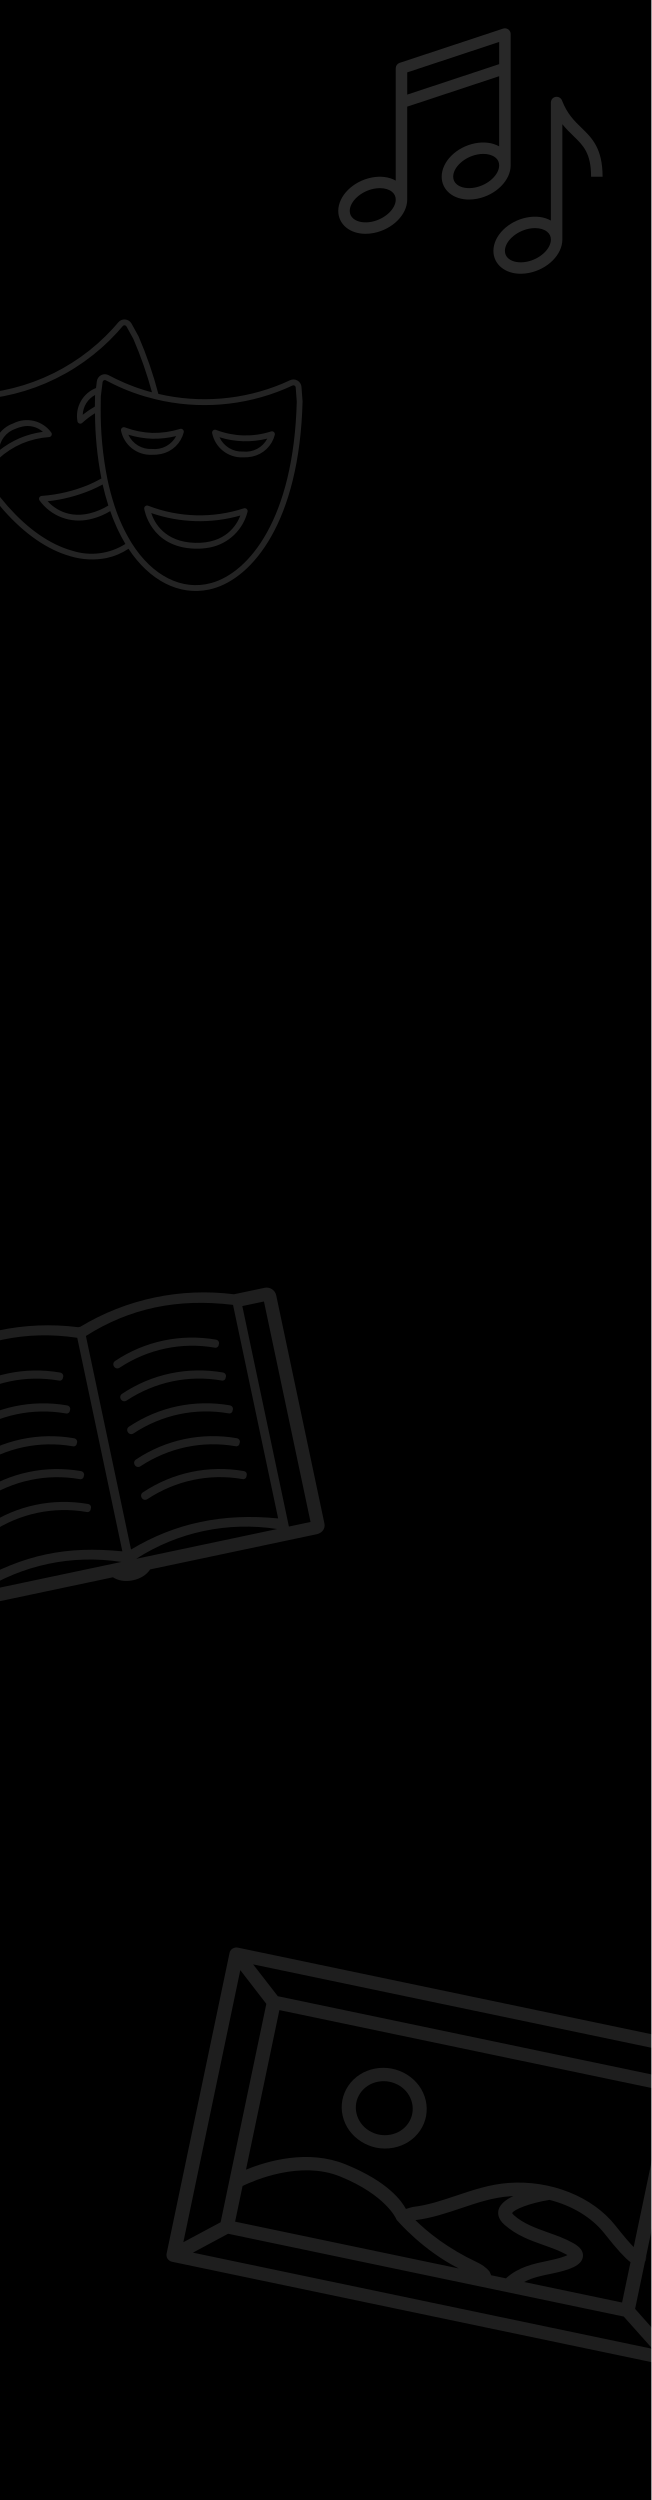
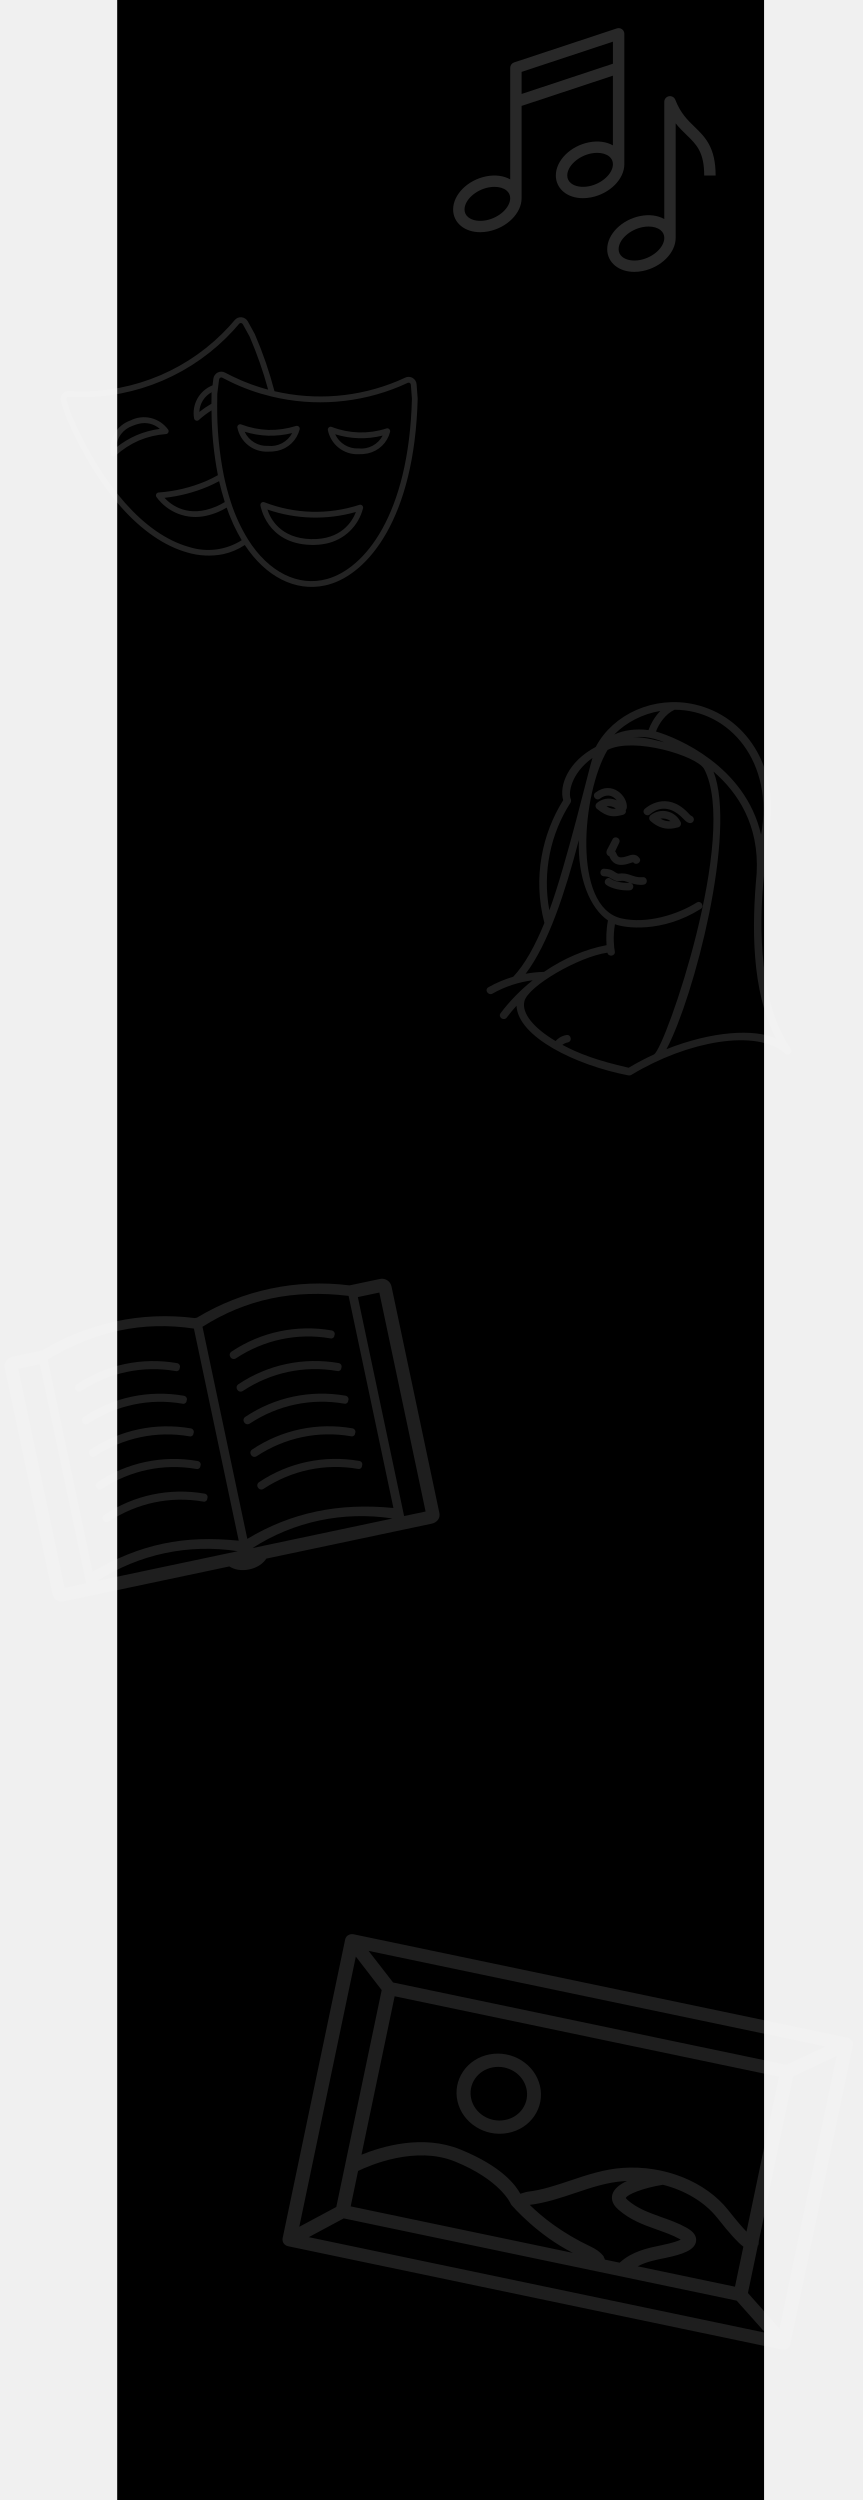
- <svg xmlns="http://www.w3.org/2000/svg" width="100%" height="auto" viewBox="0 0 414 1589" fill="none">
-   <rect width="414" height="1600" fill="black" />
+ <svg xmlns="http://www.w3.org/2000/svg" width="552" height="1600" viewBox="0 0 552 1600" fill="none">
+   <rect width="414" height="1600" transform="translate(75)" fill="black" />
  <g opacity="0.12">
-     <path d="M409.916 1437.67L410.694 1433.95C410.831 1435.38 410.558 1436.69 409.916 1437.67Z" fill="white" />
-     <path d="M238.976 1365.02C235.715 1364.34 232.577 1363.06 229.681 1361.26C223.587 1357.43 219.387 1351.64 217.825 1344.93C216.263 1338.21 217.56 1331.39 221.417 1325.68C225.316 1319.98 231.317 1316.13 238.36 1314.8C245.404 1313.47 252.62 1314.86 258.722 1318.65C264.816 1322.48 269.017 1328.27 270.579 1334.98C272.14 1341.7 270.843 1348.52 266.986 1354.23C263.088 1359.93 257.086 1363.78 250.043 1365.11C246.317 1365.82 242.572 1365.77 238.976 1365.02ZM247.733 1323.19C245.308 1322.68 242.783 1322.65 240.327 1323.13C235.606 1323.99 231.567 1326.61 228.984 1330.4C223.627 1338.27 226.101 1348.97 234.513 1354.23C238.606 1356.78 243.431 1357.71 248.16 1356.8C252.881 1355.93 256.921 1353.32 259.503 1349.53C264.86 1341.66 262.386 1330.96 253.974 1325.69C251.999 1324.5 249.907 1323.65 247.733 1323.19Z" fill="white" />
-     <path d="M470.991 1308.33C470.957 1308.07 470.931 1307.78 470.897 1307.53C470.88 1307.19 470.787 1306.8 470.56 1306.42C470.51 1306.25 470.359 1306.13 470.292 1306.04C470.074 1305.83 469.94 1305.63 469.689 1305.38C469.002 1304.7 468.173 1304.28 467.421 1304.12L151.147 1237.91C150.018 1237.67 148.698 1237.93 147.63 1238.66L147.53 1238.72C147.213 1238.98 146.846 1239.28 146.596 1239.64C146.579 1239.72 146.579 1239.72 146.579 1239.72C146.221 1240.18 146.038 1240.63 145.93 1241.15L105.852 1432.6C105.769 1433 105.778 1433.37 105.879 1433.72C105.846 1433.88 105.913 1433.98 105.897 1434.06C105.956 1434.6 106.125 1435.05 106.418 1435.53C107.106 1436.62 108.22 1437.35 109.349 1437.58L425.58 1503.78C426.458 1503.96 427.386 1503.91 428.162 1503.54C428.446 1503.43 428.647 1503.31 428.981 1503.17C429.081 1503.11 429.281 1502.99 429.381 1502.93C429.698 1502.66 429.94 1502.34 430.132 1502.05C430.265 1501.83 430.406 1501.58 430.54 1501.36C430.673 1501.14 430.747 1500.78 430.797 1500.54L470.859 1309.17C470.959 1308.9 471.025 1308.58 470.991 1308.33ZM453.19 1309.76L428.133 1321.46L176.586 1268.8L160.876 1248.56L453.19 1309.76ZM303.554 1438.08C284.484 1429.1 271.806 1418.77 264.023 1411.12C274.418 1409.84 283.915 1406.59 293.252 1403.47C303.634 1399.96 313.44 1396.69 324.246 1395.94C324.906 1395.92 325.608 1395.9 326.277 1395.83C321.642 1397.95 318.03 1400.83 316.951 1404.31C316.37 1406.25 316.078 1410.15 320.743 1414.13C328.298 1420.79 336.856 1423.9 345.146 1426.83C350.382 1428.71 355.435 1430.43 360.164 1433.06C360.314 1433.18 360.549 1433.31 360.674 1433.34C359.155 1434.13 355.789 1435.41 348.537 1436.9C339.188 1438.82 329.555 1440.84 321.573 1448.12L312.081 1446.13C312.298 1445.93 311.225 1444.38 311.299 1444.03C308.935 1440.94 305.738 1439.11 303.554 1438.08ZM291.635 1441.85L149.429 1412.08L154.175 1389.41C161.464 1385.86 190.941 1373.07 216.232 1383.39C245.113 1395.13 251.75 1410.12 251.734 1410.2C251.919 1410.57 252.204 1411.08 252.489 1411.39C253.276 1412.21 268.898 1430.37 291.635 1441.85ZM350.93 1445.07C362.066 1442.74 369.658 1440.04 370.481 1434.44C370.984 1431.21 368.938 1428.26 364.443 1425.76C359.054 1422.73 353.44 1420.77 348.036 1418.86C340.248 1416.03 332.845 1413.45 326.614 1407.98C325.776 1407.19 325.524 1406.72 325.524 1406.72C326.255 1404.49 336.61 1400.26 349.252 1398.25C363.428 1401.84 376.008 1409.29 384.089 1419.48C392.228 1429.8 397.206 1435.21 400.756 1437.85L395.389 1463.49L333.13 1450.45C338.397 1447.6 344.463 1446.35 350.93 1445.07ZM391.14 1414.56C376.655 1396.19 350.075 1385.56 323.357 1387.47C311.44 1388.31 300.54 1392.01 290.025 1395.54C280.829 1398.6 272.084 1401.6 262.641 1402.71C260.929 1402.97 258.256 1404.06 258.005 1404.01C255.37 1399.09 246.757 1386.65 219.558 1375.64C195.547 1365.87 169.469 1373.68 156.35 1379.02L177.575 1277.62L423.52 1329.11L402.765 1428.25C400.427 1425.87 396.765 1421.68 391.14 1414.56ZM152.734 1252.22L169.283 1273.66L140.227 1412.46L116.534 1425.15L152.734 1252.22ZM122.609 1431.78L144.983 1419.77L396.446 1472.41L414.756 1492.94L122.609 1431.78ZM423.869 1490.27L403.665 1467.53L432.688 1328.88L460.368 1315.92L423.869 1490.27Z" fill="white" />
+     <path d="M484.916 1437.67L485.694 1433.95C485.831 1435.38 485.558 1436.69 484.916 1437.67Z" fill="white" />
+     <path d="M313.976 1365.02C310.715 1364.34 307.577 1363.06 304.681 1361.26C298.587 1357.43 294.387 1351.64 292.825 1344.93C291.263 1338.21 292.56 1331.39 296.417 1325.68C300.316 1319.98 306.317 1316.13 313.36 1314.8C320.404 1313.47 327.62 1314.86 333.722 1318.65C339.816 1322.48 344.017 1328.27 345.579 1334.98C347.14 1341.7 345.843 1348.52 341.986 1354.23C338.088 1359.93 332.086 1363.78 325.043 1365.11C321.317 1365.82 317.572 1365.77 313.976 1365.02ZM322.733 1323.19C320.308 1322.68 317.783 1322.65 315.327 1323.13C310.606 1323.99 306.567 1326.61 303.984 1330.4C298.627 1338.27 301.101 1348.97 309.513 1354.23C313.606 1356.78 318.431 1357.71 323.16 1356.8C327.881 1355.93 331.921 1353.32 334.503 1349.53C339.86 1341.66 337.386 1330.96 328.974 1325.69C326.999 1324.5 324.907 1323.65 322.733 1323.19Z" fill="white" />
+     <path d="M545.991 1308.33C545.957 1308.07 545.931 1307.78 545.897 1307.53C545.88 1307.19 545.787 1306.8 545.56 1306.42C545.51 1306.25 545.359 1306.13 545.292 1306.04C545.074 1305.83 544.94 1305.63 544.689 1305.38C544.002 1304.7 543.173 1304.28 542.421 1304.12L226.147 1237.91C225.018 1237.67 223.698 1237.93 222.63 1238.66L222.53 1238.72C222.213 1238.98 221.846 1239.28 221.596 1239.64C221.579 1239.72 221.579 1239.72 221.579 1239.72C221.221 1240.18 221.038 1240.63 220.93 1241.15L180.852 1432.6C180.769 1433 180.778 1433.37 180.879 1433.72C180.846 1433.88 180.913 1433.98 180.897 1434.06C180.957 1434.6 181.125 1435.05 181.418 1435.53C182.106 1436.62 183.22 1437.35 184.349 1437.58L500.58 1503.78C501.458 1503.96 502.386 1503.91 503.163 1503.54C503.446 1503.43 503.647 1503.31 503.981 1503.17C504.081 1503.11 504.281 1502.99 504.381 1502.93C504.699 1502.66 504.94 1502.34 505.132 1502.05C505.265 1501.83 505.406 1501.58 505.54 1501.36C505.673 1501.14 505.747 1500.78 505.797 1500.54L545.859 1309.17C545.959 1308.9 546.025 1308.58 545.991 1308.33ZM528.19 1309.76L503.133 1321.46L251.586 1268.8L235.876 1248.56L528.19 1309.76ZM378.554 1438.08C359.484 1429.1 346.806 1418.77 339.023 1411.12C349.418 1409.84 358.915 1406.59 368.252 1403.47C378.634 1399.96 388.44 1396.69 399.246 1395.94C399.906 1395.92 400.608 1395.9 401.277 1395.83C396.643 1397.95 393.03 1400.83 391.951 1404.31C391.37 1406.25 391.078 1410.15 395.743 1414.13C403.298 1420.79 411.856 1423.9 420.146 1426.83C425.383 1428.71 430.435 1430.43 435.164 1433.06C435.314 1433.18 435.549 1433.31 435.674 1433.34C434.155 1434.13 430.789 1435.41 423.537 1436.9C414.188 1438.82 404.555 1440.84 396.573 1448.12L387.081 1446.13C387.298 1445.93 386.225 1444.38 386.299 1444.03C383.935 1440.94 380.738 1439.11 378.554 1438.08ZM366.635 1441.85L224.429 1412.08L229.175 1389.41C236.464 1385.86 265.941 1373.07 291.232 1383.39C320.113 1395.13 326.75 1410.12 326.734 1410.2C326.919 1410.57 327.204 1411.08 327.489 1411.39C328.276 1412.21 343.898 1430.37 366.635 1441.85ZM425.93 1445.07C437.066 1442.74 444.658 1440.04 445.481 1434.44C445.984 1431.21 443.938 1428.26 439.443 1425.76C434.054 1422.73 428.44 1420.77 423.036 1418.86C415.248 1416.03 407.845 1413.45 401.614 1407.98C400.776 1407.19 400.524 1406.72 400.524 1406.72C401.255 1404.49 411.61 1400.26 424.252 1398.25C438.428 1401.84 451.008 1409.29 459.089 1419.48C467.228 1429.8 472.206 1435.21 475.756 1437.85L470.389 1463.49L408.13 1450.45C413.397 1447.6 419.463 1446.35 425.93 1445.07ZM466.14 1414.56C451.655 1396.19 425.075 1385.56 398.357 1387.47C386.44 1388.31 375.54 1392.01 365.025 1395.54C355.829 1398.6 347.084 1401.6 337.641 1402.71C335.929 1402.97 333.256 1404.06 333.005 1404.01C330.37 1399.09 321.757 1386.65 294.558 1375.64C270.547 1365.87 244.469 1373.68 231.35 1379.02L252.576 1277.62L498.52 1329.11L477.765 1428.25C475.427 1425.87 471.765 1421.68 466.14 1414.56ZM227.734 1252.22L244.283 1273.66L215.227 1412.46L191.534 1425.15L227.734 1252.22ZM197.609 1431.78L219.983 1419.77L471.446 1472.41L489.756 1492.94L197.609 1431.78ZM498.869 1490.27L478.665 1467.53L507.688 1328.88L535.368 1315.92L498.869 1490.27Z" fill="white" />
  </g>
  <g opacity="0.12">
-     <path d="M168.225 818.522L148.697 822.648C114.746 818.341 80.366 825.606 51.059 843.28L49.684 843.571C15.732 839.263 -18.648 846.528 -47.955 864.203L-67.207 868.271C-70.508 868.968 -72.677 872.297 -71.981 875.595L-41.324 1020.68C-40.627 1023.97 -37.412 1025.59 -34.112 1024.89L71.778 1002.52C75.109 1004.68 79.583 1005.46 84.534 1004.42C89.484 1003.37 93.261 1000.85 95.431 997.52L201.321 975.145C204.621 974.447 206.907 971.668 206.21 968.371L175.553 823.289C174.857 819.991 171.526 817.825 168.225 818.522ZM176.79 965.115C141.58 961.647 111.325 968.04 83.278 984.875L54.595 849.135C82.468 831.476 112.722 825.083 148.108 829.375L176.79 965.115ZM77.777 986.037C60.171 984.303 44.739 984.694 29.337 987.949C13.934 991.203 -0.337 997.089 -15.736 1005.8L-44.419 870.058C-13.795 851.818 16.459 845.425 49.094 850.298L77.777 986.037ZM77.187 992.764L-12.475 1011.71C14.356 994.559 45.711 987.933 77.187 992.764ZM176.201 971.841L86.538 990.788C113.095 973.694 144.724 967.011 176.201 971.841ZM-63.265 876.049L-49.513 873.143L-19.901 1013.28L-33.653 1016.19L-63.265 876.049ZM197.379 967.366L183.627 970.272L154.015 830.136L167.767 827.23L197.379 967.366Z" fill="white" />
-     <path d="M38.248 872.395C15.879 868.511 -6.95 873.335 -25.835 885.937C-27.095 886.777 -27.354 888.267 -26.514 889.525C-25.674 890.782 -24.182 891.041 -22.923 890.201C-5.021 878.381 16.432 873.848 37.31 877.473C37.585 877.415 37.918 877.632 38.193 877.574C39.293 877.341 40.002 876.617 40.045 875.46C40.638 874.187 39.74 872.654 38.248 872.395Z" fill="white" />
-     <path d="M42.661 893.279C20.291 889.394 -2.537 894.218 -21.423 906.82C-22.682 907.66 -22.942 909.15 -22.101 910.408C-21.261 911.666 -19.77 911.925 -18.511 911.084C-0.609 899.264 20.844 894.731 41.723 898.357C41.998 898.298 42.331 898.515 42.606 898.457C43.706 898.225 44.415 897.501 44.458 896.343C45.051 895.07 44.152 893.538 42.661 893.279Z" fill="white" />
-     <path d="M47.074 914.162C24.704 910.277 1.876 915.101 -17.01 927.703C-18.269 928.543 -18.529 930.033 -17.689 931.291C-16.848 932.548 -15.357 932.807 -14.098 931.967C3.804 920.147 25.257 915.614 46.136 919.24C46.411 919.181 46.744 919.398 47.019 919.34C48.119 919.107 48.828 918.384 48.871 917.226C49.464 915.953 48.565 914.42 47.074 914.162Z" fill="white" />
-     <path d="M55.899 955.927C33.53 952.043 10.701 956.867 -8.185 969.469C-9.444 970.309 -9.703 971.799 -8.863 973.057C-8.023 974.314 -6.531 974.573 -5.272 973.733C12.63 961.913 34.083 957.38 54.961 961.006C55.236 960.947 55.569 961.164 55.844 961.106C56.944 960.873 57.653 960.15 57.696 958.992C58.231 957.444 57.391 956.186 55.899 955.927Z" fill="white" />
-     <path d="M51.487 935.045C29.117 931.16 6.289 935.984 -12.597 948.586C-13.856 949.426 -14.116 950.916 -13.276 952.174C-12.435 953.432 -10.944 953.691 -9.685 952.85C8.217 941.03 29.67 936.497 50.548 940.123C50.823 940.064 51.157 940.281 51.431 940.223C52.532 939.991 53.241 939.267 53.283 938.109C53.876 936.836 52.978 935.304 51.487 935.045Z" fill="white" />
-     <path d="M137.262 851.473C114.892 847.589 92.064 852.412 73.178 865.014C71.919 865.855 71.659 867.345 72.5 868.602C73.34 869.86 74.831 870.119 76.09 869.279C93.992 857.459 115.445 852.926 136.324 856.551C136.599 856.493 136.932 856.71 137.207 856.651C138.307 856.419 139.016 855.695 139.059 854.538C139.652 853.264 138.753 851.732 137.262 851.473Z" fill="white" />
-     <path d="M141.675 872.356C119.305 868.472 96.477 873.296 77.591 885.898C76.332 886.738 76.072 888.228 76.912 889.486C77.753 890.743 79.244 891.002 80.503 890.162C98.405 878.342 119.858 873.809 140.736 877.434C141.012 877.376 141.345 877.593 141.62 877.535C142.72 877.302 143.429 876.578 143.472 875.421C144.064 874.148 143.166 872.615 141.675 872.356Z" fill="white" />
-     <path d="M146.087 893.239C123.718 889.355 100.89 894.178 82.004 906.781C80.745 907.621 80.485 909.111 81.325 910.368C82.165 911.626 83.657 911.885 84.916 911.045C102.818 899.225 124.271 894.692 145.149 898.317C145.424 898.259 145.757 898.476 146.032 898.418C147.133 898.185 147.842 897.461 147.884 896.304C148.477 895.031 147.579 893.498 146.087 893.239Z" fill="white" />
-     <path d="M154.913 935.005C132.543 931.121 109.715 935.944 90.829 948.547C89.57 949.387 89.31 950.877 90.151 952.134C90.991 953.392 92.482 953.651 93.741 952.811C111.643 940.991 133.096 936.458 153.975 940.083C154.25 940.025 154.583 940.242 154.858 940.184C155.958 939.951 156.667 939.227 156.71 938.07C157.245 936.522 156.404 935.264 154.913 935.005Z" fill="white" />
-     <path d="M150.5 914.122C128.13 910.238 105.302 915.062 86.416 927.664C85.157 928.504 84.897 929.994 85.738 931.252C86.578 932.509 88.07 932.768 89.329 931.928C107.231 920.108 128.684 915.575 149.562 919.2C149.837 919.142 150.17 919.359 150.445 919.301C151.545 919.068 152.254 918.344 152.297 917.187C152.89 915.914 151.991 914.381 150.5 914.122Z" fill="white" />
+     <path d="M243.225 818.522L223.697 822.648C189.746 818.341 155.366 825.606 126.059 843.28L124.684 843.571C90.732 839.263 56.352 846.528 27.045 864.203L7.793 868.271C4.492 868.968 2.322 872.297 3.019 875.595L33.676 1020.68C34.373 1023.97 37.588 1025.59 40.888 1024.89L146.778 1002.52C150.109 1004.68 154.583 1005.46 159.534 1004.42C164.484 1003.37 168.261 1000.85 170.431 997.52L276.321 975.145C279.621 974.447 281.907 971.668 281.21 968.371L250.553 823.289C249.857 819.991 246.526 817.825 243.225 818.522ZM251.79 965.115C216.58 961.647 186.325 968.04 158.278 984.875L129.595 849.135C157.468 831.476 187.722 825.083 223.108 829.375L251.79 965.115ZM152.777 986.037C135.171 984.303 119.739 984.694 104.337 987.949C88.934 991.203 74.663 997.089 59.264 1005.8L30.581 870.058C61.205 851.818 91.459 845.425 124.094 850.298L152.777 986.037ZM152.187 992.764L62.525 1011.71C89.356 994.559 120.71 987.933 152.187 992.764ZM251.201 971.841L161.538 990.788C188.095 973.694 219.724 967.011 251.201 971.841ZM11.735 876.049L25.487 873.143L55.099 1013.28L41.347 1016.19L11.735 876.049ZM272.379 967.366L258.627 970.272L229.015 830.136L242.767 827.23L272.379 967.366Z" fill="white" />
+     <path d="M113.248 872.395C90.879 868.511 68.05 873.335 49.164 885.937C47.905 886.777 47.646 888.267 48.486 889.525C49.326 890.782 50.818 891.041 52.077 890.201C69.979 878.381 91.432 873.848 112.31 877.473C112.585 877.415 112.918 877.632 113.193 877.574C114.293 877.341 115.002 876.617 115.045 875.46C115.638 874.187 114.74 872.654 113.248 872.395Z" fill="white" />
+     <path d="M117.661 893.279C95.291 889.394 72.463 894.218 53.577 906.82C52.318 907.66 52.058 909.15 52.899 910.408C53.739 911.666 55.23 911.925 56.49 911.084C74.391 899.264 95.844 894.731 116.723 898.357C116.998 898.298 117.331 898.515 117.606 898.457C118.706 898.225 119.415 897.501 119.458 896.343C120.051 895.07 119.152 893.538 117.661 893.279Z" fill="white" />
+     <path d="M122.074 914.162C99.704 910.277 76.876 915.101 57.99 927.703C56.731 928.543 56.471 930.033 57.312 931.291C58.152 932.549 59.643 932.808 60.902 931.967C78.804 920.147 100.257 915.614 121.136 919.24C121.411 919.182 121.744 919.398 122.019 919.34C123.119 919.108 123.828 918.384 123.871 917.226C124.464 915.953 123.565 914.421 122.074 914.162Z" fill="white" />
+     <path d="M130.899 955.927C108.53 952.043 85.701 956.867 66.816 969.469C65.556 970.309 65.297 971.799 66.137 973.057C66.977 974.314 68.469 974.573 69.728 973.733C87.63 961.913 109.083 957.38 129.961 961.006C130.236 960.947 130.569 961.164 130.844 961.106C131.944 960.873 132.653 960.15 132.696 958.992C133.231 957.444 132.391 956.186 130.899 955.927Z" fill="white" />
+     <path d="M126.487 935.044C104.117 931.16 81.289 935.984 62.403 948.586C61.144 949.426 60.884 950.916 61.724 952.174C62.565 953.431 64.056 953.69 65.315 952.85C83.217 941.03 104.67 936.497 125.548 940.122C125.823 940.064 126.156 940.281 126.431 940.223C127.532 939.99 128.241 939.267 128.283 938.109C128.876 936.836 127.978 935.303 126.487 935.044Z" fill="white" />
+     <path d="M212.262 851.473C189.892 847.588 167.064 852.412 148.178 865.014C146.919 865.854 146.659 867.345 147.5 868.602C148.34 869.86 149.831 870.119 151.09 869.279C168.992 857.459 190.445 852.925 211.324 856.551C211.599 856.493 211.932 856.709 212.207 856.651C213.307 856.419 214.016 855.695 214.059 854.538C214.652 853.264 213.753 851.732 212.262 851.473Z" fill="white" />
+     <path d="M216.675 872.356C194.305 868.472 171.477 873.296 152.591 885.898C151.332 886.738 151.072 888.228 151.912 889.486C152.753 890.743 154.244 891.002 155.503 890.162C173.405 878.342 194.858 873.809 215.736 877.434C216.011 877.376 216.345 877.593 216.62 877.535C217.72 877.302 218.429 876.578 218.472 875.421C219.064 874.148 218.166 872.615 216.675 872.356Z" fill="white" />
+     <path d="M221.087 893.239C198.718 889.355 175.89 894.179 157.004 906.781C155.745 907.621 155.485 909.111 156.325 910.369C157.166 911.626 158.657 911.885 159.916 911.045C177.818 899.225 199.271 894.692 220.149 898.317C220.424 898.259 220.757 898.476 221.032 898.418C222.133 898.185 222.842 897.461 222.884 896.304C223.477 895.031 222.579 893.498 221.087 893.239Z" fill="white" />
+     <path d="M229.913 935.005C207.543 931.121 184.715 935.944 165.829 948.547C164.57 949.387 164.31 950.877 165.151 952.134C165.991 953.392 167.482 953.651 168.741 952.811C186.643 940.991 208.096 936.458 228.975 940.083C229.25 940.025 229.583 940.242 229.858 940.184C230.958 939.951 231.667 939.227 231.71 938.07C232.245 936.522 231.404 935.264 229.913 935.005Z" fill="white" />
+     <path d="M225.5 914.122C203.13 910.238 180.302 915.061 161.416 927.664C160.157 928.504 159.898 929.994 160.738 931.251C161.578 932.509 163.07 932.768 164.329 931.928C182.231 920.108 203.684 915.575 224.562 919.2C224.837 919.142 225.17 919.359 225.445 919.301C226.545 919.068 227.254 918.344 227.297 917.187C227.89 915.913 226.991 914.381 225.5 914.122Z" fill="white" />
  </g>
  <g opacity="0.16">
-     <path d="M369.577 81.225C365.125 76.913 360.518 72.453 357.201 63.859C356.57 62.223 354.834 61.272 353.128 61.589C351.391 61.906 350.137 63.41 350.137 65.156V140.19C345.975 137.847 340.558 137.117 334.815 138.245C322.921 140.588 313.61 149.905 313.61 159.458C313.61 163.615 315.405 167.374 318.655 170.027C321.853 172.636 326.171 174 330.957 174C332.664 174 334.43 173.823 336.225 173.469C348.119 171.125 357.431 161.809 357.431 152.256C357.431 152.249 357.431 152.234 357.431 152.227V78.932C359.761 81.873 362.187 84.217 364.465 86.428C370.742 92.502 375.691 97.3 375.691 112.329H383C383.015 94.234 376.181 87.622 369.577 81.225ZM334.823 166.364C330.2 167.27 325.904 166.548 323.3 164.425C321.719 163.143 320.918 161.47 320.918 159.465C320.918 153.458 327.937 147.008 336.24 145.365C337.553 145.107 338.837 144.981 340.069 144.981C343.163 144.981 345.901 145.785 347.763 147.303C349.343 148.586 350.145 150.259 350.145 152.264C350.145 158.271 343.126 164.728 334.823 166.364Z" fill="white" />
-     <path d="M324.576 105.099C324.576 105.091 324.576 105.077 324.576 105.069V21.625C324.576 20.46 324.012 19.362 323.063 18.684C322.105 17.999 320.881 17.822 319.768 18.183L254.021 39.949C252.53 40.443 251.528 41.828 251.528 43.391V114.799C247.365 112.455 241.949 111.725 236.206 112.853C224.312 115.197 215 124.513 215 134.066C215 138.223 216.796 141.982 220.045 144.635C223.243 147.244 227.562 148.608 232.348 148.608C234.054 148.608 235.82 148.431 237.616 148.077C249.51 145.733 258.822 136.417 258.822 126.864C258.822 126.857 258.822 126.842 258.822 126.835V67.781L317.26 48.432V93.033C313.098 90.689 307.681 89.959 301.938 91.087C290.044 93.431 280.732 102.747 280.732 112.3C280.732 116.457 282.528 120.216 285.778 122.869C288.976 125.479 293.294 126.842 298.08 126.842C299.786 126.842 301.552 126.665 303.348 126.312C315.264 123.975 324.576 114.651 324.576 105.099ZM236.206 140.965C231.583 141.871 227.287 141.149 224.683 139.026C223.102 137.744 222.301 136.07 222.301 134.066C222.301 128.058 229.32 121.609 237.623 119.965C238.936 119.707 240.22 119.582 241.452 119.582C244.546 119.582 247.284 120.386 249.146 121.904C250.727 123.186 251.528 124.86 251.528 126.864C251.528 132.872 244.509 139.328 236.206 140.965ZM301.953 119.199C297.331 120.105 293.034 119.383 290.43 117.26C288.85 115.978 288.048 114.305 288.048 112.3C288.048 106.293 295.067 99.843 303.37 98.2C304.684 97.942 305.967 97.816 307.199 97.816C310.293 97.816 313.031 98.62 314.893 100.138C316.474 101.421 317.275 103.094 317.275 105.099C317.268 111.106 310.256 117.563 301.953 119.199ZM317.268 40.774L258.829 60.13V46.008L317.268 26.659V40.774Z" fill="white" />
+     <path d="M444.577 81.225C440.126 76.913 435.518 72.453 432.201 63.859C431.57 62.223 429.834 61.272 428.128 61.589C426.391 61.906 425.137 63.41 425.137 65.156V140.19C420.975 137.847 415.558 137.117 409.815 138.245C397.921 140.588 388.61 149.905 388.61 159.458C388.61 163.615 390.405 167.374 393.655 170.027C396.853 172.636 401.171 174 405.957 174C407.664 174 409.43 173.823 411.225 173.469C423.119 171.125 432.431 161.809 432.431 152.256C432.431 152.249 432.431 152.234 432.431 152.227V78.932C434.761 81.873 437.187 84.217 439.465 86.428C445.742 92.502 450.691 97.3 450.691 112.329H458C458.015 94.234 451.181 87.622 444.577 81.225ZM409.823 166.364C405.2 167.27 400.904 166.548 398.3 164.425C396.719 163.143 395.918 161.47 395.918 159.465C395.918 153.458 402.937 147.008 411.24 145.365C412.553 145.107 413.837 144.981 415.069 144.981C418.163 144.981 420.901 145.785 422.763 147.303C424.344 148.586 425.145 150.259 425.145 152.264C425.145 158.271 418.126 164.728 409.823 166.364Z" fill="white" />
+     <path d="M399.576 105.099C399.576 105.091 399.576 105.077 399.576 105.069V21.625C399.576 20.46 399.012 19.362 398.063 18.684C397.105 17.999 395.881 17.822 394.768 18.183L329.021 39.949C327.53 40.443 326.528 41.828 326.528 43.391V114.799C322.365 112.455 316.949 111.725 311.206 112.853C299.312 115.197 290 124.513 290 134.066C290 138.223 291.796 141.982 295.045 144.635C298.243 147.244 302.562 148.608 307.348 148.608C309.054 148.608 310.82 148.431 312.616 148.077C324.51 145.733 333.822 136.417 333.822 126.864C333.822 126.857 333.822 126.842 333.822 126.835V67.781L392.26 48.432V93.033C388.098 90.689 382.681 89.959 376.938 91.087C365.044 93.431 355.732 102.747 355.732 112.3C355.732 116.457 357.528 120.216 360.778 122.869C363.976 125.479 368.294 126.842 373.08 126.842C374.786 126.842 376.552 126.665 378.348 126.312C390.264 123.975 399.576 114.651 399.576 105.099ZM311.206 140.965C306.583 141.871 302.287 141.149 299.683 139.026C298.102 137.744 297.301 136.07 297.301 134.066C297.301 128.058 304.32 121.609 312.623 119.965C313.936 119.707 315.22 119.582 316.452 119.582C319.546 119.582 322.284 120.386 324.146 121.904C325.727 123.186 326.528 124.86 326.528 126.864C326.528 132.872 319.509 139.328 311.206 140.965ZM376.953 119.199C372.331 120.105 368.034 119.383 365.43 117.26C363.85 115.978 363.048 114.305 363.048 112.3C363.048 106.293 370.067 99.843 378.37 98.2C379.684 97.942 380.967 97.816 382.199 97.816C385.293 97.816 388.031 98.62 389.893 100.138C391.474 101.421 392.275 103.094 392.275 105.099C392.268 111.106 385.256 117.563 376.953 119.199ZM392.268 40.774L333.829 60.13V46.008L392.268 26.659V40.774Z" fill="white" />
  </g>
  <g opacity="0.14">
-     <path d="M31.143 277.813C31.468 277.8 31.784 277.702 32.059 277.528C32.334 277.354 32.558 277.109 32.708 276.82C32.859 276.531 32.93 276.206 32.915 275.88C32.9 275.554 32.8 275.237 32.623 274.962C29.949 271.252 26.043 268.622 21.61 267.549C17.177 266.475 12.51 267.029 8.454 269.109C4.148 270.608 0.522 273.606 -1.766 277.561C-4.055 281.516 -4.856 286.165 -4.024 290.666C-3.948 290.984 -3.788 291.276 -3.563 291.512C-3.338 291.748 -3.054 291.921 -2.742 292.012C-2.429 292.103 -2.097 292.109 -1.782 292.03C-1.466 291.951 -1.177 291.789 -0.944 291.561C3.451 287.553 8.471 284.296 13.917 281.919C19.398 279.621 25.216 278.234 31.143 277.813ZM12.465 278.51C7.755 280.565 3.335 283.233 -0.679 286.447C-0.513 283.325 0.585 280.326 2.473 277.842C4.361 275.357 6.95 273.501 9.905 272.516C11.241 271.935 12.63 271.487 14.053 271.179C16.355 270.62 18.759 270.628 21.06 271.201C23.361 271.774 25.492 272.895 27.271 274.47C22.179 275.157 17.201 276.516 12.465 278.51ZM189.088 241.88C188.37 241.456 187.56 241.217 186.729 241.183C185.898 241.149 185.072 241.322 184.325 241.686C182.843 242.41 181.246 243.12 179.555 243.816C154.603 254.239 127.006 256.53 100.66 250.365C97.402 237.881 93.195 225.666 88.075 213.826L83.624 205.716C83.216 204.975 82.634 204.345 81.929 203.881C81.223 203.417 80.416 203.133 79.577 203.053C78.758 202.971 77.932 203.093 77.171 203.407C76.41 203.72 75.738 204.217 75.213 204.852C74.147 206.16 73.008 207.446 71.76 208.798C59.434 222.281 44.389 232.974 27.622 240.167C10.854 247.36 -7.251 250.889 -25.493 250.519C-27.349 250.457 -29.13 250.381 -30.764 250.275C-31.59 250.215 -32.417 250.36 -33.174 250.695C-33.931 251.031 -34.593 251.548 -35.104 252.201C-35.623 252.865 -35.972 253.645 -36.121 254.475C-36.271 255.306 -36.215 256.16 -35.961 256.965L-33.125 265.939C-12.87 313.452 15.569 345.402 44.898 353.598C52.318 355.807 60.158 356.183 67.748 354.692C72.715 353.625 77.438 351.63 81.669 348.812C95.116 369.164 113.95 378.717 132.777 374.743C133.613 374.566 134.451 374.364 135.284 374.134C160.35 367.237 190.327 331.995 192.315 255.183L191.626 245.986C191.57 245.146 191.31 244.332 190.867 243.616C190.424 242.9 189.813 242.304 189.086 241.881L189.088 241.88ZM45.88 350.03C17.64 342.137 -9.921 310.958 -29.672 264.66L-32.444 255.857C-32.52 255.628 -32.537 255.384 -32.495 255.146C-32.454 254.909 -32.354 254.685 -32.205 254.496C-32.008 254.242 -31.728 254.066 -31.415 253.998C-31.28 253.97 -31.142 253.961 -31.005 253.971C-29.331 254.08 -27.508 254.159 -25.589 254.223C-6.821 254.606 11.807 250.978 29.059 243.58C46.311 236.182 61.792 225.183 74.474 211.312C75.77 209.907 76.96 208.564 78.063 207.21C78.204 207.04 78.384 206.908 78.588 206.826C78.793 206.745 79.014 206.715 79.233 206.741C79.473 206.763 79.705 206.843 79.908 206.976C80.11 207.109 80.277 207.289 80.394 207.502L84.765 215.444C89.51 226.45 93.467 237.78 96.605 249.349C95.915 249.165 95.22 248.989 94.531 248.794C93.672 248.552 92.812 248.306 91.958 248.043C90.687 247.653 89.424 247.231 88.165 246.799C87.361 246.522 86.552 246.257 85.752 245.965C84.375 245.461 83.012 244.915 81.653 244.363C80.994 244.095 80.328 243.847 79.674 243.568C77.669 242.713 75.686 241.808 73.724 240.854C72.227 240.153 70.811 239.405 69.466 238.694L69.056 238.478C68.333 238.083 67.525 237.87 66.702 237.857C65.879 237.844 65.065 238.033 64.332 238.405C63.583 238.79 62.938 239.351 62.454 240.042C61.97 240.732 61.661 241.531 61.553 242.369L61.027 246.627C56.911 248.24 53.484 251.24 51.332 255.113C49.18 258.986 48.437 263.492 49.231 267.859C49.308 268.176 49.467 268.468 49.692 268.704C49.917 268.941 50.2 269.113 50.513 269.204C50.826 269.296 51.157 269.302 51.472 269.224C51.788 269.146 52.078 268.985 52.311 268.758C54.804 266.477 57.505 264.437 60.379 262.662C60.439 276.576 61.803 290.455 64.453 304.117C61.892 305.554 59.259 306.859 56.565 308.027C47.024 312.036 36.892 314.455 26.57 315.191C26.244 315.202 25.928 315.301 25.653 315.475C25.378 315.65 25.154 315.894 25.004 316.184C24.854 316.474 24.783 316.798 24.798 317.125C24.813 317.451 24.915 317.768 25.091 318.043C28.63 322.954 33.524 326.717 39.169 328.865C44.813 331.013 50.959 331.452 56.843 330.128C59.601 329.533 62.293 328.668 64.882 327.545C66.671 326.766 68.406 325.868 70.076 324.857C70.594 326.33 71.11 327.807 71.666 329.225C71.937 329.919 72.235 330.572 72.516 331.253C73.092 332.65 73.666 334.048 74.277 335.387C74.639 336.177 75.023 336.923 75.397 337.693C75.964 338.863 76.529 340.033 77.124 341.156C77.545 341.947 77.986 342.697 78.418 343.461C78.846 344.218 79.255 345.012 79.698 345.744C74.721 348.899 69.113 350.918 63.27 351.659C57.426 352.399 51.49 351.843 45.88 350.03ZM60.481 251.024L60.395 251.734C60.346 253.982 60.318 256.197 60.31 258.379C57.602 259.936 55.016 261.696 52.575 263.647C52.678 261.031 53.462 258.489 54.849 256.274C56.236 254.059 58.178 252.249 60.481 251.024ZM68.853 321.32C67.118 322.396 65.304 323.338 63.426 324.137C45.519 331.795 34.554 323.255 30.258 318.612C39.812 317.581 49.164 315.162 58.021 311.432C60.481 310.374 62.899 309.206 65.235 307.943C65.639 309.724 66.092 311.479 66.548 313.231C66.651 313.625 66.737 314.027 66.843 314.419C67.469 316.754 68.136 319.06 68.853 321.32ZM187.944 246.248L188.629 255.264C186.689 329.865 158.151 363.998 134.3 370.56C115.816 375.666 96.919 366.196 83.745 345.282C79.161 337.829 75.484 329.851 72.792 321.522C70.999 316.01 69.502 310.405 68.309 304.733C65.315 289.833 63.87 274.665 63.998 259.471C63.997 256.965 64.027 254.415 64.07 252.006L65.211 242.854C65.239 242.612 65.326 242.381 65.464 242.182C65.603 241.982 65.788 241.82 66.004 241.71C66.15 241.645 66.304 241.602 66.462 241.582C66.507 241.578 66.553 241.576 66.598 241.577C66.85 241.564 67.1 241.621 67.32 241.744L67.751 241.972C69.146 242.708 70.615 243.484 72.138 244.197C74.258 245.235 76.406 246.214 78.581 247.135C82.935 248.976 87.386 250.575 91.915 251.924C93.367 252.356 94.838 252.719 96.304 253.1C97.121 253.312 97.93 253.559 98.751 253.756L98.76 253.758C126.174 260.397 154.967 258.114 180.974 247.239C182.725 246.518 184.396 245.776 185.943 245.02C186.146 244.923 186.37 244.877 186.594 244.887C186.819 244.898 187.038 244.963 187.231 245.079C187.435 245.196 187.607 245.362 187.731 245.562C187.855 245.762 187.928 245.99 187.943 246.225L187.944 246.248ZM96.469 289.064C98.46 289.132 100.451 288.964 102.402 288.565C105.854 287.851 109.033 286.177 111.578 283.733C114.122 281.288 115.929 278.173 116.791 274.744C116.853 274.424 116.83 274.093 116.724 273.785C116.619 273.476 116.433 273.201 116.188 272.987C115.942 272.773 115.645 272.628 115.326 272.566C115.007 272.505 114.677 272.528 114.371 272.635C108.69 274.412 102.761 275.264 96.809 275.159C90.87 274.935 85.004 273.754 79.435 271.662C79.134 271.537 78.806 271.494 78.484 271.538C78.162 271.582 77.857 271.71 77.6 271.91C77.344 272.11 77.145 272.375 77.023 272.678C76.901 272.98 76.862 273.31 76.908 273.633C77.8 278.123 80.262 282.147 83.85 284.977C87.438 287.807 91.914 289.257 96.469 289.064ZM96.714 278.861C101.861 278.959 106.997 278.387 111.994 277.159C110.538 279.921 108.289 282.18 105.538 283.642C102.787 285.105 99.66 285.704 96.563 285.362C93.451 285.537 90.357 284.767 87.683 283.154C85.01 281.54 82.881 279.157 81.573 276.315C86.49 277.819 91.58 278.675 96.714 278.861ZM154.934 323.12C135.113 329.579 113.669 328.988 94.207 321.447C93.907 321.321 93.578 321.277 93.255 321.32C92.932 321.362 92.626 321.49 92.369 321.69C92.111 321.889 91.911 322.154 91.788 322.457C91.666 322.76 91.625 323.09 91.671 323.414C91.707 323.66 95.471 347.951 123.889 348.736C127.186 348.849 130.485 348.572 133.717 347.912C139.388 346.749 144.615 344.003 148.797 339.99C152.979 335.977 155.946 330.859 157.359 325.225C157.422 324.905 157.399 324.573 157.293 324.264C157.187 323.955 157.001 323.679 156.754 323.465C156.508 323.251 156.209 323.107 155.889 323.046C155.569 322.985 155.239 323.011 154.932 323.12L154.934 323.12ZM123.986 345.033C104.511 344.495 98.103 332.124 96.132 326.102C114.426 332.416 134.197 332.959 152.788 327.657C150.541 333.558 143.549 345.572 123.986 345.033ZM172.247 274.236C160.855 277.923 148.542 277.576 137.36 273.253C137.059 273.127 136.731 273.083 136.408 273.126C136.085 273.169 135.779 273.297 135.521 273.497C135.264 273.697 135.064 273.962 134.941 274.265C134.819 274.568 134.779 274.898 134.825 275.222C135.714 279.711 138.17 283.736 141.751 286.573C145.331 289.411 149.8 290.874 154.355 290.699L154.358 290.698C156.345 290.765 158.332 290.598 160.279 290.2C163.735 289.483 166.919 287.802 169.464 285.351C172.01 282.899 173.815 279.776 174.672 276.34C174.735 276.019 174.712 275.688 174.606 275.379C174.499 275.07 174.313 274.794 174.067 274.58C173.82 274.367 173.522 274.222 173.202 274.161C172.882 274.101 172.552 274.126 172.245 274.235L172.247 274.236ZM154.456 286.998C151.346 287.159 148.257 286.38 145.59 284.761C142.923 283.142 140.8 280.758 139.495 277.917C149.365 281.012 159.892 281.305 169.908 278.764C168.463 281.542 166.215 283.815 163.457 285.285C160.699 286.754 157.562 287.351 154.457 286.996L154.456 286.998Z" fill="white" />
+     <path d="M106.143 277.813C106.468 277.8 106.784 277.702 107.059 277.528C107.334 277.354 107.558 277.109 107.708 276.82C107.859 276.531 107.93 276.206 107.915 275.88C107.9 275.554 107.8 275.237 107.623 274.962C104.949 271.252 101.043 268.622 96.61 267.549C92.177 266.475 87.51 267.029 83.454 269.109C79.148 270.608 75.522 273.606 73.234 277.561C70.945 281.516 70.144 286.165 70.976 290.666C71.052 290.984 71.212 291.276 71.437 291.512C71.662 291.748 71.946 291.921 72.258 292.012C72.571 292.103 72.903 292.109 73.218 292.03C73.534 291.951 73.823 291.789 74.056 291.561C78.451 287.553 83.471 284.296 88.917 281.919C94.398 279.621 100.216 278.234 106.143 277.813ZM87.465 278.51C82.755 280.565 78.335 283.233 74.321 286.447C74.487 283.325 75.585 280.326 77.473 277.842C79.361 275.357 81.95 273.501 84.905 272.516C86.241 271.935 87.63 271.487 89.053 271.179C91.355 270.62 93.759 270.628 96.06 271.201C98.361 271.774 100.492 272.895 102.271 274.47C97.179 275.157 92.201 276.516 87.465 278.51ZM264.088 241.88C263.37 241.456 262.56 241.217 261.729 241.183C260.898 241.149 260.072 241.322 259.325 241.686C257.843 242.41 256.246 243.12 254.555 243.816C229.603 254.239 202.006 256.53 175.66 250.365C172.402 237.881 168.195 225.666 163.075 213.826L158.624 205.716C158.216 204.975 157.634 204.345 156.929 203.881C156.223 203.417 155.416 203.133 154.577 203.053C153.758 202.971 152.932 203.093 152.171 203.407C151.41 203.72 150.738 204.217 150.213 204.852C149.147 206.16 148.008 207.446 146.76 208.798C134.434 222.281 119.389 232.974 102.622 240.167C85.855 247.36 67.749 250.889 49.507 250.519C47.651 250.457 45.87 250.381 44.236 250.275C43.41 250.215 42.583 250.36 41.826 250.695C41.069 251.031 40.407 251.548 39.896 252.201C39.377 252.865 39.028 253.645 38.879 254.475C38.729 255.306 38.785 256.16 39.039 256.965L41.875 265.939C62.13 313.452 90.569 345.402 119.898 353.598C127.318 355.807 135.158 356.183 142.748 354.692C147.715 353.625 152.437 351.63 156.669 348.812C170.116 369.164 188.95 378.717 207.777 374.743C208.613 374.566 209.451 374.364 210.284 374.134C235.35 367.237 265.327 331.995 267.315 255.183L266.626 245.986C266.57 245.146 266.31 244.332 265.867 243.616C265.424 242.9 264.813 242.304 264.086 241.881L264.088 241.88ZM120.88 350.03C92.64 342.137 65.079 310.958 45.328 264.66L42.556 255.857C42.48 255.628 42.463 255.384 42.505 255.146C42.546 254.909 42.646 254.685 42.795 254.496C42.992 254.242 43.272 254.066 43.585 253.998C43.72 253.97 43.858 253.961 43.995 253.971C45.669 254.08 47.492 254.159 49.411 254.223C68.179 254.606 86.808 250.978 104.059 243.58C121.311 236.182 136.792 225.183 149.474 211.312C150.77 209.907 151.96 208.564 153.063 207.21C153.204 207.04 153.384 206.908 153.588 206.826C153.793 206.745 154.014 206.715 154.233 206.741C154.473 206.763 154.705 206.843 154.908 206.976C155.11 207.109 155.277 207.289 155.394 207.502L159.765 215.444C164.51 226.45 168.467 237.78 171.605 249.349C170.915 249.165 170.22 248.989 169.531 248.794C168.672 248.552 167.812 248.306 166.958 248.043C165.687 247.653 164.424 247.231 163.165 246.799C162.361 246.522 161.552 246.257 160.753 245.965C159.375 245.461 158.012 244.915 156.653 244.363C155.994 244.095 155.328 243.847 154.674 243.568C152.669 242.713 150.686 241.808 148.724 240.854C147.227 240.153 145.811 239.405 144.466 238.694L144.056 238.478C143.333 238.083 142.525 237.87 141.702 237.857C140.879 237.844 140.065 238.033 139.332 238.405C138.583 238.79 137.938 239.351 137.454 240.042C136.97 240.732 136.661 241.531 136.553 242.369L136.027 246.627C131.911 248.24 128.484 251.24 126.332 255.113C124.18 258.986 123.437 263.492 124.231 267.859C124.308 268.176 124.467 268.468 124.692 268.704C124.917 268.941 125.2 269.113 125.513 269.204C125.826 269.296 126.157 269.302 126.472 269.224C126.788 269.146 127.077 268.985 127.311 268.758C129.805 266.477 132.505 264.437 135.379 262.662C135.439 276.576 136.803 290.455 139.453 304.117C136.892 305.554 134.259 306.859 131.565 308.027C122.024 312.036 111.892 314.455 101.57 315.191C101.244 315.202 100.928 315.301 100.653 315.475C100.378 315.65 100.154 315.894 100.004 316.184C99.854 316.474 99.783 316.798 99.798 317.125C99.813 317.451 99.915 317.768 100.091 318.043C103.63 322.954 108.524 326.717 114.169 328.865C119.813 331.013 125.959 331.452 131.843 330.128C134.601 329.533 137.293 328.668 139.882 327.545C141.671 326.766 143.406 325.868 145.076 324.857C145.594 326.33 146.11 327.807 146.666 329.225C146.937 329.919 147.235 330.572 147.516 331.253C148.092 332.65 148.666 334.048 149.277 335.387C149.639 336.177 150.023 336.923 150.397 337.693C150.964 338.863 151.529 340.033 152.124 341.156C152.545 341.947 152.986 342.697 153.418 343.461C153.846 344.218 154.256 345.012 154.698 345.744C149.721 348.899 144.113 350.918 138.27 351.659C132.426 352.399 126.49 351.843 120.88 350.03ZM135.481 251.024L135.395 251.734C135.346 253.982 135.318 256.197 135.31 258.379C132.602 259.936 130.016 261.696 127.575 263.647C127.678 261.031 128.462 258.489 129.849 256.274C131.236 254.059 133.178 252.249 135.481 251.024ZM143.853 321.32C142.118 322.396 140.304 323.338 138.426 324.137C120.519 331.795 109.554 323.255 105.258 318.612C114.812 317.581 124.164 315.162 133.021 311.432C135.481 310.374 137.899 309.206 140.235 307.943C140.639 309.724 141.092 311.479 141.548 313.231C141.651 313.625 141.737 314.027 141.843 314.419C142.469 316.754 143.136 319.06 143.853 321.32ZM262.944 246.248L263.629 255.264C261.689 329.865 233.151 363.998 209.3 370.56C190.816 375.666 171.919 366.196 158.745 345.282C154.161 337.829 150.484 329.851 147.792 321.522C145.999 316.01 144.502 310.405 143.309 304.733C140.315 289.833 138.87 274.665 138.997 259.471C138.997 256.965 139.027 254.415 139.07 252.006L140.211 242.854C140.239 242.612 140.326 242.381 140.464 242.182C140.603 241.982 140.788 241.82 141.004 241.71C141.15 241.645 141.304 241.602 141.462 241.582C141.507 241.578 141.553 241.576 141.598 241.577C141.85 241.564 142.1 241.621 142.32 241.744L142.751 241.972C144.146 242.708 145.615 243.484 147.138 244.197C149.258 245.235 151.406 246.214 153.581 247.135C157.935 248.976 162.386 250.575 166.914 251.924C168.367 252.356 169.838 252.719 171.304 253.1C172.122 253.312 172.93 253.559 173.751 253.756L173.76 253.758C201.174 260.397 229.967 258.114 255.974 247.239C257.725 246.518 259.396 245.776 260.943 245.02C261.146 244.923 261.37 244.877 261.594 244.887C261.819 244.898 262.038 244.963 262.231 245.079C262.435 245.196 262.607 245.362 262.731 245.562C262.855 245.762 262.928 245.99 262.943 246.225L262.944 246.248ZM171.469 289.064C173.46 289.132 175.451 288.964 177.402 288.565C180.854 287.851 184.033 286.177 186.578 283.733C189.122 281.288 190.929 278.173 191.791 274.744C191.853 274.424 191.83 274.093 191.724 273.785C191.619 273.476 191.433 273.201 191.188 272.987C190.942 272.773 190.645 272.628 190.326 272.566C190.007 272.505 189.677 272.528 189.371 272.635C183.69 274.412 177.761 275.264 171.809 275.159C165.87 274.935 160.004 273.754 154.435 271.662C154.134 271.537 153.806 271.494 153.484 271.538C153.162 271.582 152.857 271.71 152.6 271.91C152.344 272.11 152.145 272.375 152.023 272.678C151.901 272.98 151.862 273.31 151.908 273.633C152.8 278.123 155.262 282.147 158.85 284.977C162.438 287.807 166.914 289.257 171.469 289.064ZM171.714 278.861C176.861 278.959 181.997 278.387 186.994 277.159C185.538 279.921 183.289 282.18 180.538 283.642C177.787 285.105 174.66 285.704 171.563 285.362C168.451 285.537 165.357 284.767 162.684 283.154C160.01 281.54 157.881 279.157 156.573 276.315C161.49 277.819 166.58 278.675 171.714 278.861ZM229.934 323.12C210.113 329.579 188.669 328.988 169.207 321.447C168.907 321.321 168.578 321.277 168.255 321.32C167.932 321.362 167.626 321.49 167.369 321.69C167.111 321.889 166.911 322.154 166.788 322.457C166.666 322.76 166.625 323.09 166.671 323.414C166.707 323.66 170.471 347.951 198.889 348.736C202.186 348.849 205.485 348.572 208.717 347.912C214.388 346.749 219.615 344.003 223.797 339.99C227.979 335.977 230.946 330.859 232.359 325.225C232.422 324.905 232.399 324.573 232.293 324.264C232.187 323.955 232.001 323.679 231.754 323.465C231.508 323.251 231.209 323.107 230.889 323.046C230.569 322.985 230.239 323.011 229.932 323.12L229.934 323.12ZM198.986 345.033C179.511 344.495 173.103 332.124 171.133 326.102C189.426 332.416 209.197 332.959 227.788 327.657C225.541 333.558 218.549 345.572 198.986 345.033ZM247.247 274.236C235.855 277.923 223.542 277.576 212.36 273.253C212.059 273.127 211.731 273.083 211.408 273.126C211.085 273.169 210.779 273.297 210.521 273.497C210.264 273.697 210.064 273.962 209.941 274.265C209.819 274.568 209.779 274.898 209.825 275.222C210.714 279.711 213.17 283.736 216.751 286.573C220.331 289.411 224.8 290.874 229.355 290.699L229.358 290.698C231.345 290.765 233.332 290.598 235.279 290.2C238.735 289.483 241.919 287.802 244.464 285.351C247.01 282.899 248.815 279.776 249.672 276.34C249.735 276.019 249.712 275.688 249.606 275.379C249.499 275.07 249.313 274.794 249.067 274.58C248.82 274.367 248.522 274.222 248.202 274.161C247.882 274.101 247.552 274.126 247.245 274.235L247.247 274.236ZM229.456 286.998C226.346 287.159 223.257 286.38 220.59 284.761C217.923 283.142 215.8 280.758 214.495 277.917C224.365 281.012 234.892 281.305 244.908 278.764C243.463 281.542 241.215 283.815 238.457 285.285C235.699 286.754 232.562 287.351 229.457 286.996L229.456 286.998Z" fill="white" />
+   </g>
+   <g opacity="0.12">
+     <path d="M400.475 518.41C400.824 518.04 401.092 517.587 401.151 517.041C401.963 509.688 391.792 499.16 381.049 507.288C378.524 509.201 381.438 513.047 383.963 511.13C387.746 508.273 391.638 508.428 394.748 512.246C392.291 511.056 386.978 509.788 382.007 513.925C380.849 514.895 380.847 516.677 382.018 517.636C388.813 523.222 392.731 522.972 398.183 521.61C398.185 521.613 401.261 521.141 400.475 518.41ZM388.15 516.09C390.227 515.607 392.502 516.161 394.118 517.555C392.245 517.802 390.447 517.435 388.15 516.09ZM505.92 670.939C486.609 642.83 485.174 595.011 489.029 559.766C490.128 547.872 491.582 536.98 492.781 528.005C497.748 490.787 477.501 458.342 444.644 450.851C418.706 444.938 392.309 457.017 381.265 478.039C363.307 487.518 357.74 503.072 360.453 512.118C347.193 533.236 340.747 561.531 348.418 590.7C342.52 605.128 335.898 617.316 328.465 625.107C323.001 626.727 317.7 628.935 312.71 631.764C309.636 633.5 312.624 637.36 315.093 635.955C323.087 631.426 331.901 628.527 340.946 627.368C333.277 633.494 326.292 640.558 320.441 648.358C318.418 651.05 322.485 653.665 324.302 651.25C326.265 648.637 328.365 646.107 330.573 643.669C331.451 663.524 368.26 681.74 402.206 688.258L402.208 688.259C402.208 688.259 402.21 688.259 402.213 688.26C402.913 688.357 403.487 688.283 403.998 687.97C440.207 666.006 484.619 658.333 502.28 674.139C504.411 676.673 508.047 673.205 505.92 670.939ZM431.735 454.238C467.09 454.258 495.55 487.998 487.09 534.216C476.943 490.076 433.309 472.127 419.825 468.166C421.629 463.274 425.868 456.905 431.735 454.238ZM425.261 475.131C422.343 474.393 412.448 471.553 405.496 471.831C409.544 471.47 415.731 471.063 425.261 475.131ZM422.63 454.993C418.876 458.846 416.297 463.562 415.038 467.252C407.059 466.205 399.041 467.298 393.095 470.12C400.734 462.314 411.24 456.906 422.63 454.993ZM365.135 513.709C365.63 512.951 365.5 511.845 365.285 511.364C363.606 507.845 365.312 495.046 379.186 485.056C377.403 490.147 362.489 553.242 351.573 582.616C347.024 557.946 352.434 533.407 365.135 513.709ZM336.394 623.211C350.846 604.294 361.767 570.997 370.462 537.637C369.644 562.227 377.692 581.264 389.094 589.079C387.903 595.225 387.91 600.892 388.194 604.909C374.488 607.475 360.642 613.476 348.165 622.005C344.215 622.091 340.278 622.502 336.394 623.211ZM418.578 674.83C413.02 677.365 407.578 680.225 402.338 683.357C381.811 678.678 370.335 674.261 359.939 668.72C360.713 668.085 361.805 667.453 363.33 667.161C366.479 666.568 365.572 661.812 362.425 662.428C359.02 663.073 356.858 664.819 355.57 666.271C341.8 658.068 333.804 648.72 335.589 640.89C337.811 631.145 370.544 612.238 388.732 609.708C389.348 612.672 394.145 612.036 393.454 608.722C392.973 606.448 392.191 599.935 393.561 591.494C399.718 593.961 423.552 597.349 448.445 581.717C451.137 580.026 448.567 575.944 445.879 577.641C433.601 585.351 413.94 591.475 397.707 587.775C365.914 580.527 372.578 507.104 388.82 479.996C405.536 471.393 445.791 483.763 450.541 491.995C450.55 492.009 450.568 492.018 450.58 492.033C473.083 534.159 425.863 670.516 418.6 674.81C418.596 674.814 418.588 674.827 418.578 674.83ZM426.543 671.467C444.194 638.311 471.717 532.357 456.637 493.809C472.099 507.139 485.953 527.835 484.273 558.846C481.146 592.36 480.745 634.048 496.536 664.6C482.909 658.346 455.936 659.814 426.543 671.467ZM442.307 522.067C441.713 521.764 440.792 520.655 440.218 520.06C426.393 505.73 413.667 516.781 412.761 517.578C410.143 519.875 413.722 523.15 415.944 521.195C419.253 518.287 427.301 513.62 437.175 523.84C438.545 525.259 439.627 526.377 441.048 526.701C444.138 527.405 445.401 523.276 442.307 522.067ZM416.397 521.715C415.17 522.684 415.171 524.542 416.396 525.505C424.615 532.8 432.068 529.865 433.956 529.508C435.328 529.202 436.34 527.622 435.599 526.095C432.035 518.799 422.737 516.739 416.397 521.715ZM422.704 523.965C424.924 523.519 427.381 524.117 429.137 525.536C427.132 525.75 425.17 525.356 422.704 523.965ZM411.125 561.429C404.913 561.875 402.646 558.12 395.666 559.143C393.543 558.659 392.363 556.128 386.981 556.029C383.936 555.49 383.1 560.166 386.141 560.777C387.001 560.973 387.884 560.869 388.749 561.066C390.11 561.377 392.365 563.354 394.942 563.942C396.101 564.206 397.948 563.471 399.596 563.847C400.399 564.03 402.97 564.995 402.732 565.011C398.226 565.322 392.791 563.92 390.944 562.461C388.482 560.516 385.486 564.295 387.954 566.241C390.95 568.609 397.788 570.188 403.062 569.82C405.414 569.662 406.323 566.291 403.828 565.223C406.39 565.987 409.448 566.644 412.01 566.172C415.138 565.589 414.252 560.853 411.125 561.429ZM391.919 537.328L388.43 544.04C387.856 545.308 388 547.383 389.943 547.956C393.593 557.824 404.496 551.541 405.228 551.857C407.129 554.381 411.082 551.631 409.19 549.1C406.823 545.946 403.665 547.119 401.566 547.896C394.213 550.358 395.427 546.734 393.678 544.902L396.282 539.389C397.673 536.443 393.312 534.387 391.919 537.328Z" fill="white" />
  </g>
</svg>
